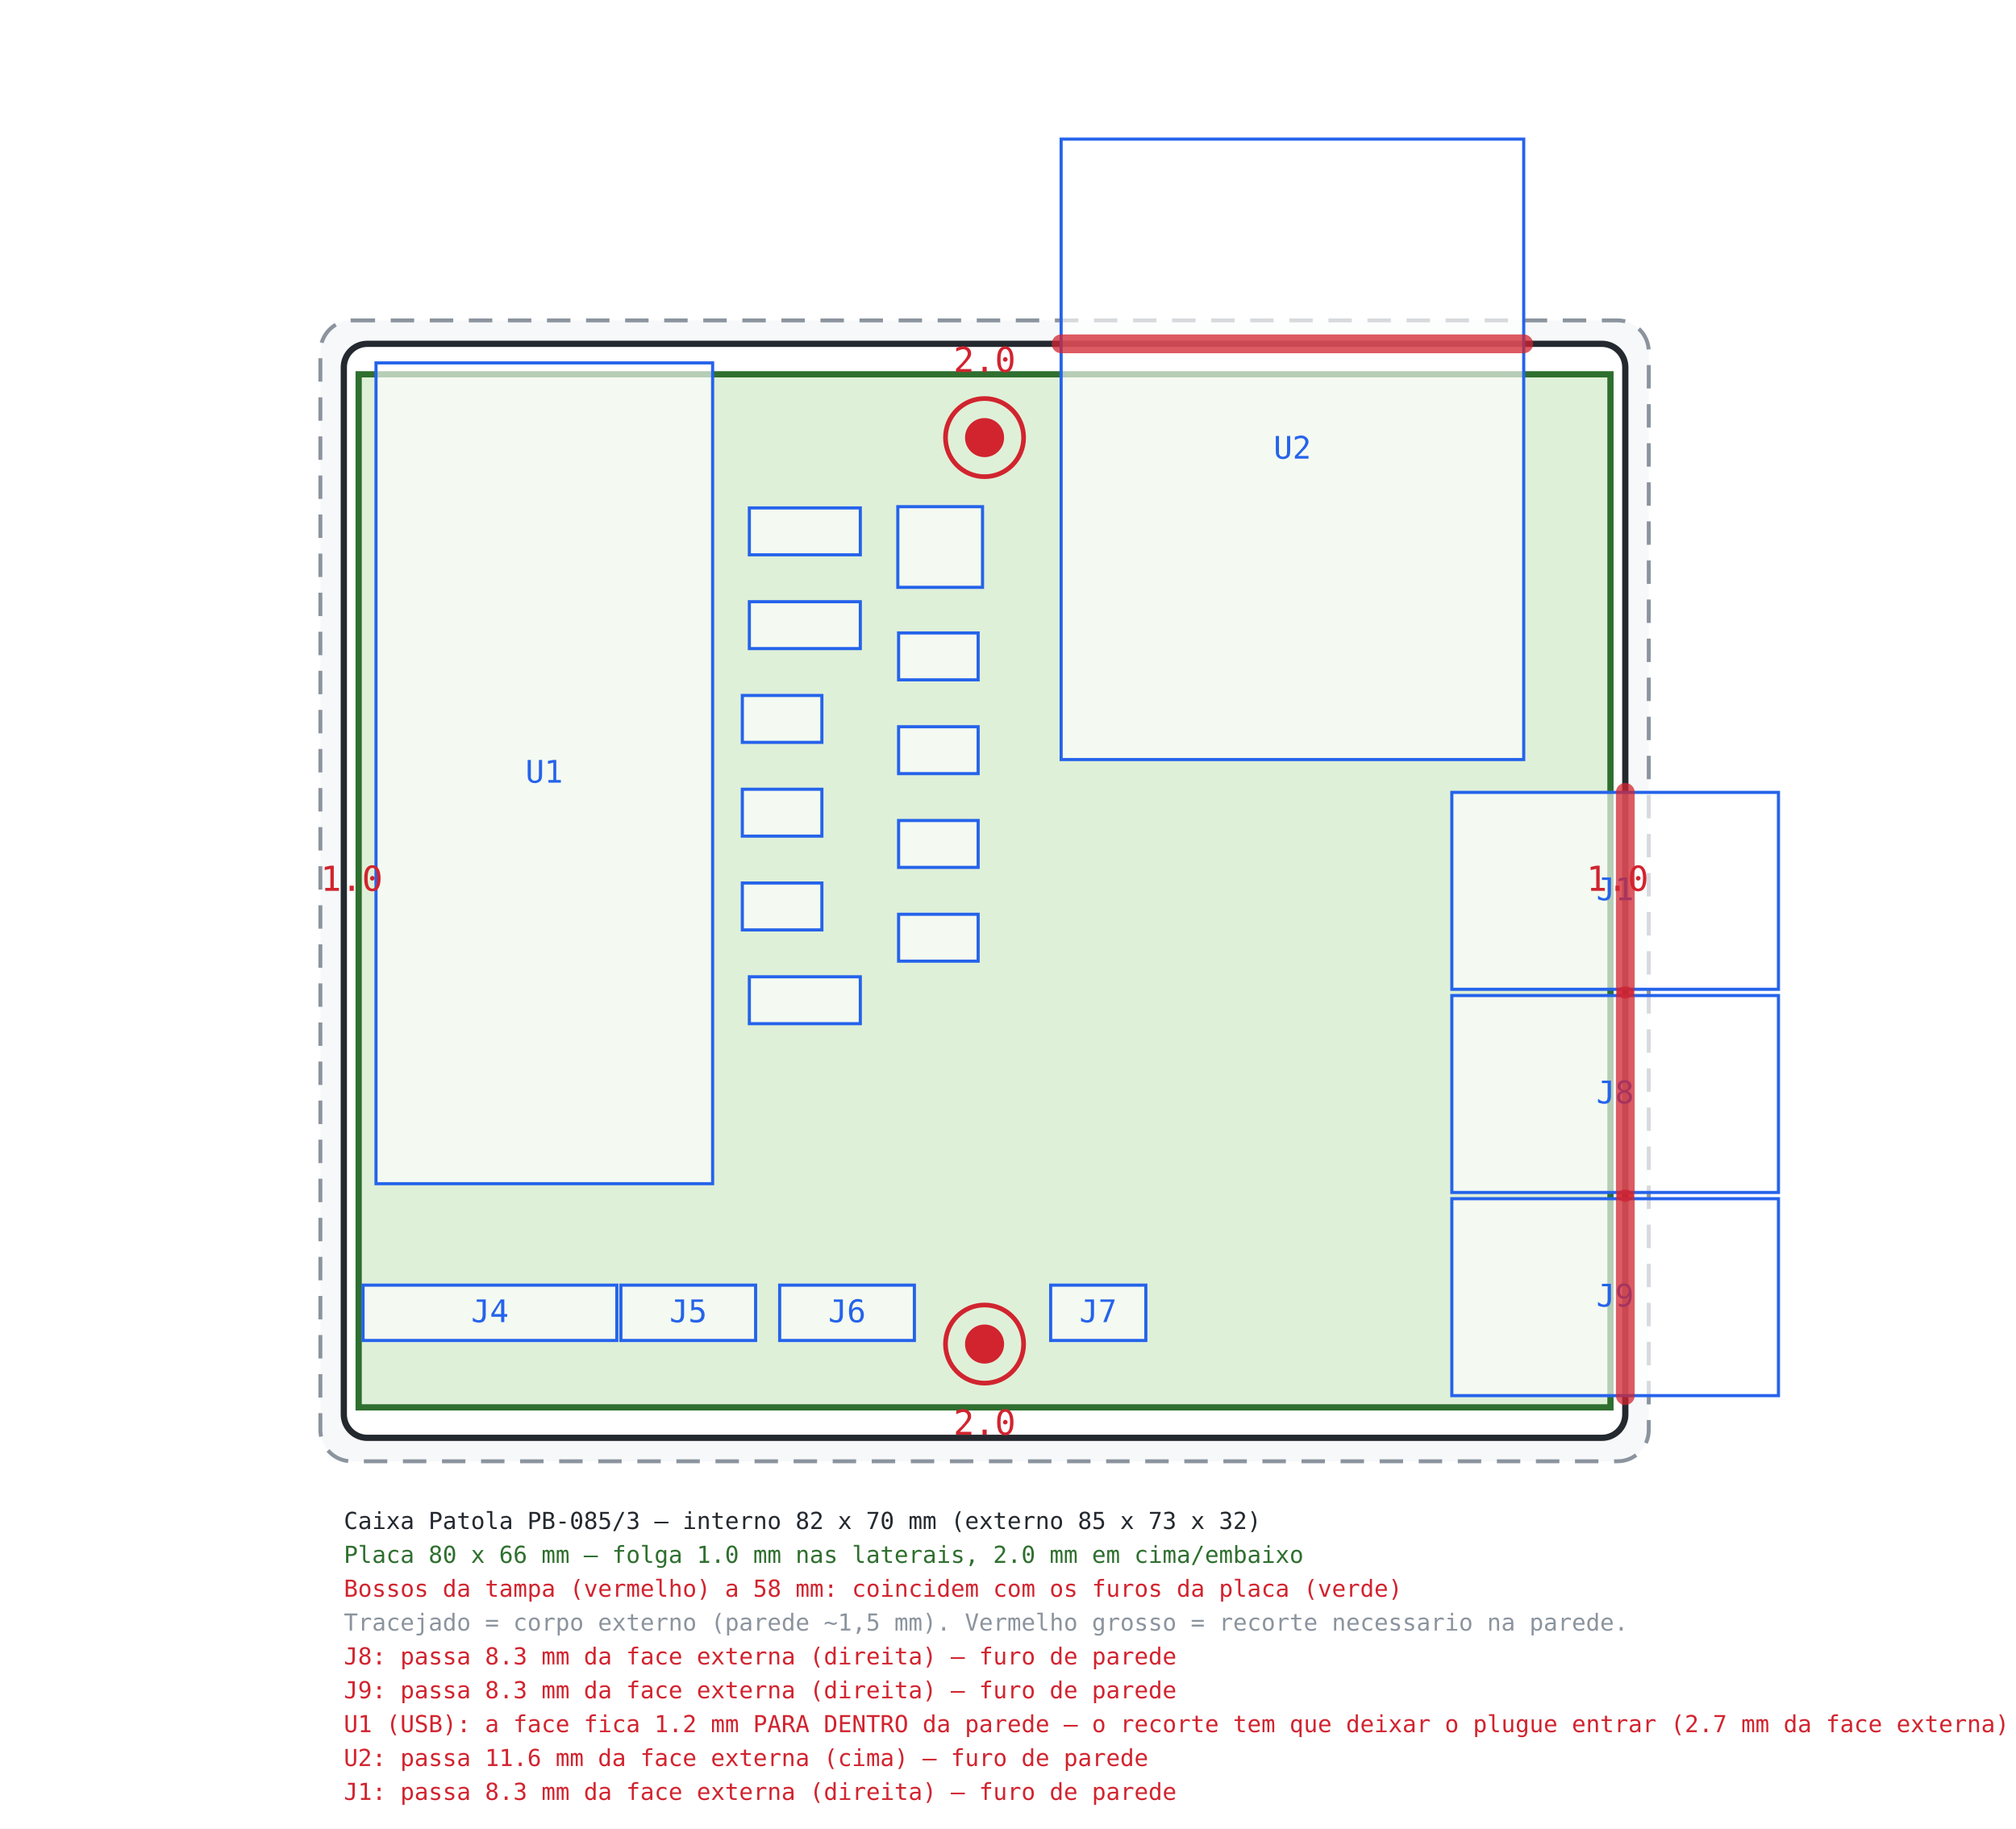
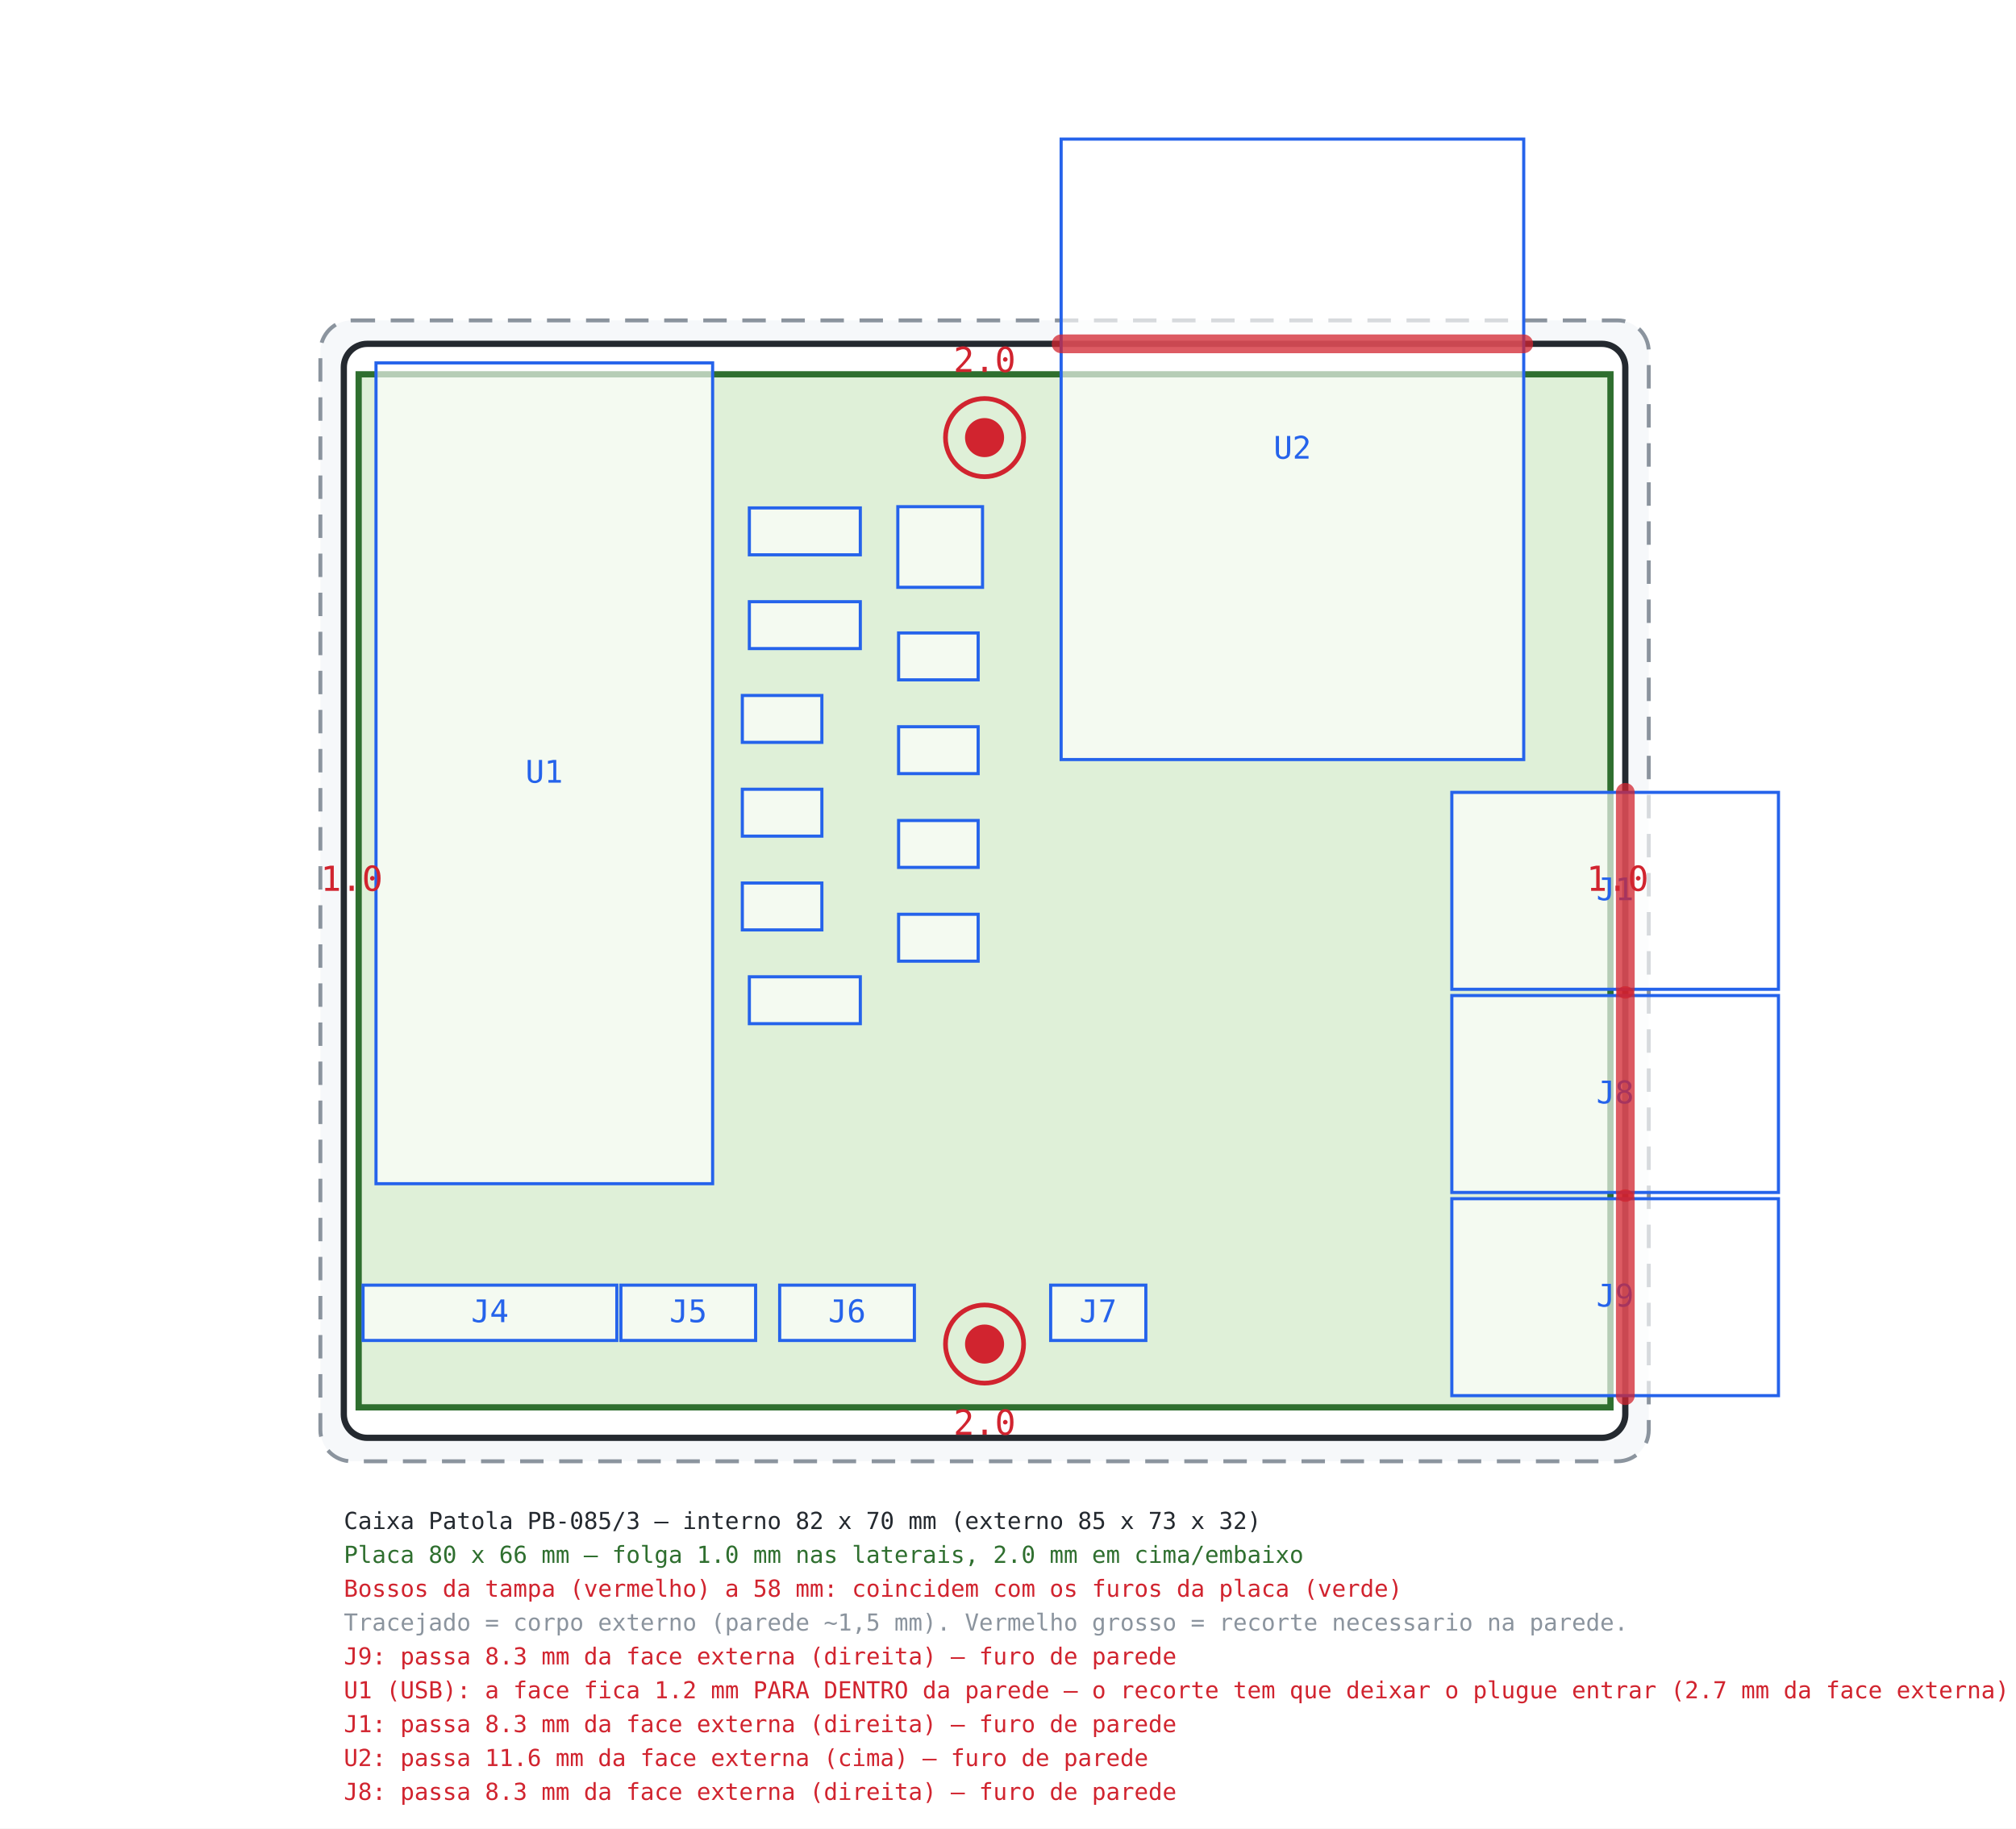
<svg xmlns="http://www.w3.org/2000/svg" viewBox="0 0 774 702" font-family="ui-monospace, Menlo, Consolas, monospace" font-size="9">
  <rect width="774" height="702" fill="#ffffff" />
  <g transform="translate(132.0,132.0) scale(6.0)" stroke-width="0.25">
    <rect x="-1.5" y="-1.5" width="85.0" height="73.0" rx="2" fill="#f6f8fa" stroke="#8b949e" stroke-dasharray="1.5 1" />
    <rect x="0" y="0" width="82.0" height="70.0" rx="1.5" fill="#ffffff" stroke="#24292f" stroke-width="0.4" />
    <rect x="0.95" y="1.95" width="80.1" height="66.1" fill="#dff0d8" stroke="#2f6f2f" stroke-width="0.4" />
+     <rect x="70.90" y="54.70" width="20.90" height="12.60" fill="#ffffff" fill-opacity="0.65" stroke="#2563eb" stroke-width="0.2" />
+     <text x="81.35" y="61.60" text-anchor="middle" font-size="2" fill="#2563eb">J9</text>
+     <rect x="25.50" y="28.50" width="5.09" height="3.00" fill="#ffffff" fill-opacity="0.65" stroke="#2563eb" stroke-width="0.2" />
+     <rect x="35.50" y="36.50" width="5.09" height="3.00" fill="#ffffff" fill-opacity="0.65" stroke="#2563eb" stroke-width="0.2" />
+     <rect x="1.23" y="60.23" width="16.24" height="3.54" fill="#ffffff" fill-opacity="0.65" stroke="#2563eb" stroke-width="0.2" />
+     <text x="9.35" y="62.60" text-anchor="middle" font-size="2" fill="#2563eb">J4</text>
+     <rect x="2.06" y="1.22" width="21.54" height="52.52" fill="#ffffff" fill-opacity="0.65" stroke="#2563eb" stroke-width="0.2" />
+     <text x="12.83" y="28.08" text-anchor="middle" font-size="2" fill="#2563eb">U1</text>
+     <rect x="70.90" y="28.70" width="20.90" height="12.60" fill="#ffffff" fill-opacity="0.65" stroke="#2563eb" stroke-width="0.2" />
+     <text x="81.35" y="35.60" text-anchor="middle" font-size="2" fill="#2563eb">J1</text>
+     <rect x="17.73" y="60.23" width="8.62" height="3.54" fill="#ffffff" fill-opacity="0.65" stroke="#2563eb" stroke-width="0.2" />
+     <text x="22.04" y="62.60" text-anchor="middle" font-size="2" fill="#2563eb">J5</text>
+     <rect x="25.95" y="16.50" width="7.10" height="3.00" fill="#ffffff" fill-opacity="0.65" stroke="#2563eb" stroke-width="0.2" />
    <rect x="27.89" y="60.23" width="8.62" height="3.54" fill="#ffffff" fill-opacity="0.65" stroke="#2563eb" stroke-width="0.2" />
    <text x="32.20" y="62.60" text-anchor="middle" font-size="2" fill="#2563eb">J6</text>
+     <rect x="45.90" y="-13.10" width="29.60" height="39.70" fill="#ffffff" fill-opacity="0.65" stroke="#2563eb" stroke-width="0.2" />
+     <text x="60.70" y="7.35" text-anchor="middle" font-size="2" fill="#2563eb">U2</text>
+     <rect x="25.50" y="22.50" width="5.09" height="3.00" fill="#ffffff" fill-opacity="0.65" stroke="#2563eb" stroke-width="0.2" />
+     <rect x="35.50" y="30.50" width="5.09" height="3.00" fill="#ffffff" fill-opacity="0.65" stroke="#2563eb" stroke-width="0.2" />
+     <rect x="35.50" y="18.50" width="5.09" height="3.00" fill="#ffffff" fill-opacity="0.65" stroke="#2563eb" stroke-width="0.2" />
+     <rect x="25.95" y="40.50" width="7.10" height="3.00" fill="#ffffff" fill-opacity="0.65" stroke="#2563eb" stroke-width="0.2" />
    <rect x="70.90" y="41.70" width="20.90" height="12.60" fill="#ffffff" fill-opacity="0.65" stroke="#2563eb" stroke-width="0.2" />
    <text x="81.35" y="48.60" text-anchor="middle" font-size="2" fill="#2563eb">J8</text>
-     <rect x="35.50" y="30.50" width="5.09" height="3.00" fill="#ffffff" fill-opacity="0.65" stroke="#2563eb" stroke-width="0.2" />
-     <rect x="70.90" y="54.70" width="20.90" height="12.60" fill="#ffffff" fill-opacity="0.65" stroke="#2563eb" stroke-width="0.2" />
-     <text x="81.35" y="61.60" text-anchor="middle" font-size="2" fill="#2563eb">J9</text>
-     <rect x="17.73" y="60.23" width="8.62" height="3.54" fill="#ffffff" fill-opacity="0.65" stroke="#2563eb" stroke-width="0.2" />
-     <text x="22.04" y="62.60" text-anchor="middle" font-size="2" fill="#2563eb">J5</text>
-     <rect x="25.50" y="28.50" width="5.09" height="3.00" fill="#ffffff" fill-opacity="0.65" stroke="#2563eb" stroke-width="0.2" />
-     <rect x="35.50" y="36.50" width="5.09" height="3.00" fill="#ffffff" fill-opacity="0.65" stroke="#2563eb" stroke-width="0.2" />
-     <rect x="25.95" y="40.50" width="7.10" height="3.00" fill="#ffffff" fill-opacity="0.65" stroke="#2563eb" stroke-width="0.2" />
-     <rect x="2.06" y="1.22" width="21.54" height="52.52" fill="#ffffff" fill-opacity="0.65" stroke="#2563eb" stroke-width="0.2" />
-     <text x="12.83" y="28.08" text-anchor="middle" font-size="2" fill="#2563eb">U1</text>
-     <rect x="25.50" y="22.50" width="5.09" height="3.00" fill="#ffffff" fill-opacity="0.65" stroke="#2563eb" stroke-width="0.2" />
-     <rect x="35.50" y="18.50" width="5.09" height="3.00" fill="#ffffff" fill-opacity="0.65" stroke="#2563eb" stroke-width="0.2" />
+     <rect x="25.95" y="10.50" width="7.10" height="3.00" fill="#ffffff" fill-opacity="0.65" stroke="#2563eb" stroke-width="0.2" />
    <rect x="45.23" y="60.23" width="6.09" height="3.54" fill="#ffffff" fill-opacity="0.65" stroke="#2563eb" stroke-width="0.2" />
    <text x="48.27" y="62.60" text-anchor="middle" font-size="2" fill="#2563eb">J7</text>
+     <rect x="35.50" y="24.50" width="5.09" height="3.00" fill="#ffffff" fill-opacity="0.65" stroke="#2563eb" stroke-width="0.2" />
    <rect x="25.50" y="34.50" width="5.09" height="3.00" fill="#ffffff" fill-opacity="0.65" stroke="#2563eb" stroke-width="0.2" />
-     <rect x="35.50" y="24.50" width="5.09" height="3.00" fill="#ffffff" fill-opacity="0.65" stroke="#2563eb" stroke-width="0.2" />
-     <rect x="25.95" y="16.50" width="7.10" height="3.00" fill="#ffffff" fill-opacity="0.65" stroke="#2563eb" stroke-width="0.2" />
-     <rect x="1.23" y="60.23" width="16.24" height="3.54" fill="#ffffff" fill-opacity="0.65" stroke="#2563eb" stroke-width="0.2" />
-     <text x="9.35" y="62.60" text-anchor="middle" font-size="2" fill="#2563eb">J4</text>
-     <rect x="25.95" y="10.50" width="7.10" height="3.00" fill="#ffffff" fill-opacity="0.65" stroke="#2563eb" stroke-width="0.2" />
-     <rect x="45.90" y="-13.10" width="29.60" height="39.70" fill="#ffffff" fill-opacity="0.65" stroke="#2563eb" stroke-width="0.2" />
-     <text x="60.70" y="7.35" text-anchor="middle" font-size="2" fill="#2563eb">U2</text>
-     <rect x="70.90" y="28.70" width="20.90" height="12.60" fill="#ffffff" fill-opacity="0.65" stroke="#2563eb" stroke-width="0.2" />
-     <text x="81.35" y="35.60" text-anchor="middle" font-size="2" fill="#2563eb">J1</text>
    <rect x="35.45" y="10.42" width="5.42" height="5.16" fill="#ffffff" fill-opacity="0.65" stroke="#2563eb" stroke-width="0.2" />
    <circle cx="41.0" cy="6.0" r="2.5" fill="none" stroke="#d1242f" stroke-width="0.3" />
    <circle cx="41.0" cy="6.0" r="1.25" fill="#d1242f" />
    <circle cx="41.0" cy="64.0" r="2.5" fill="none" stroke="#d1242f" stroke-width="0.3" />
    <circle cx="41.0" cy="64.0" r="1.25" fill="#d1242f" />
+     <line x1="82.00" y1="54.70" x2="82.00" y2="67.30" stroke="#d1242f" stroke-width="1.2" stroke-linecap="round" opacity="0.75" />
+     <line x1="82.00" y1="28.70" x2="82.00" y2="41.30" stroke="#d1242f" stroke-width="1.2" stroke-linecap="round" opacity="0.75" />
+     <line x1="45.90" y1="0.00" x2="75.50" y2="0.00" stroke="#d1242f" stroke-width="1.2" stroke-linecap="round" opacity="0.75" />
    <line x1="82.00" y1="41.70" x2="82.00" y2="54.30" stroke="#d1242f" stroke-width="1.2" stroke-linecap="round" opacity="0.75" />
-     <line x1="82.00" y1="54.70" x2="82.00" y2="67.30" stroke="#d1242f" stroke-width="1.2" stroke-linecap="round" opacity="0.75" />
-     <line x1="45.90" y1="0.00" x2="75.50" y2="0.00" stroke="#d1242f" stroke-width="1.2" stroke-linecap="round" opacity="0.75" />
-     <line x1="82.00" y1="28.70" x2="82.00" y2="41.30" stroke="#d1242f" stroke-width="1.2" stroke-linecap="round" opacity="0.75" />
    <text x="0.5" y="35.0" text-anchor="middle" font-size="2.2" fill="#d1242f">1.0</text>
    <text x="81.5" y="35.0" text-anchor="middle" font-size="2.2" fill="#d1242f">1.0</text>
    <text x="41.0" y="1.8" text-anchor="middle" font-size="2.2" fill="#d1242f">2.0</text>
    <text x="41.0" y="69.8" text-anchor="middle" font-size="2.2" fill="#d1242f">2.0</text>
  </g>
  <text x="132" y="587" fill="#24292f">Caixa Patola PB-085/3 — interno 82 x 70 mm (externo 85 x 73 x 32)</text>
  <text x="132" y="600" fill="#2f6f2f">Placa 80 x 66 mm — folga 1.0 mm nas laterais, 2.0 mm em cima/embaixo</text>
  <text x="132" y="613" fill="#d1242f">Bossos da tampa (vermelho) a 58 mm: coincidem com os furos da placa (verde)</text>
  <text x="132" y="626" fill="#8b949e">Tracejado = corpo externo (parede ~1,5 mm). Vermelho grosso = recorte necessario na parede.</text>
-   <text x="132" y="639" fill="#d1242f">J8: passa 8.3 mm da face externa (direita) — furo de parede</text>
-   <text x="132" y="652" fill="#d1242f">J9: passa 8.3 mm da face externa (direita) — furo de parede</text>
-   <text x="132" y="665" fill="#d1242f">U1 (USB): a face fica 1.2 mm PARA DENTRO da parede — o recorte tem que deixar o plugue entrar (2.7 mm da face externa)</text>
+   <text x="132" y="639" fill="#d1242f">J9: passa 8.3 mm da face externa (direita) — furo de parede</text>
+   <text x="132" y="652" fill="#d1242f">U1 (USB): a face fica 1.2 mm PARA DENTRO da parede — o recorte tem que deixar o plugue entrar (2.7 mm da face externa)</text>
+   <text x="132" y="665" fill="#d1242f">J1: passa 8.3 mm da face externa (direita) — furo de parede</text>
  <text x="132" y="678" fill="#d1242f">U2: passa 11.6 mm da face externa (cima) — furo de parede</text>
-   <text x="132" y="691" fill="#d1242f">J1: passa 8.3 mm da face externa (direita) — furo de parede</text>
+   <text x="132" y="691" fill="#d1242f">J8: passa 8.3 mm da face externa (direita) — furo de parede</text>
</svg>
